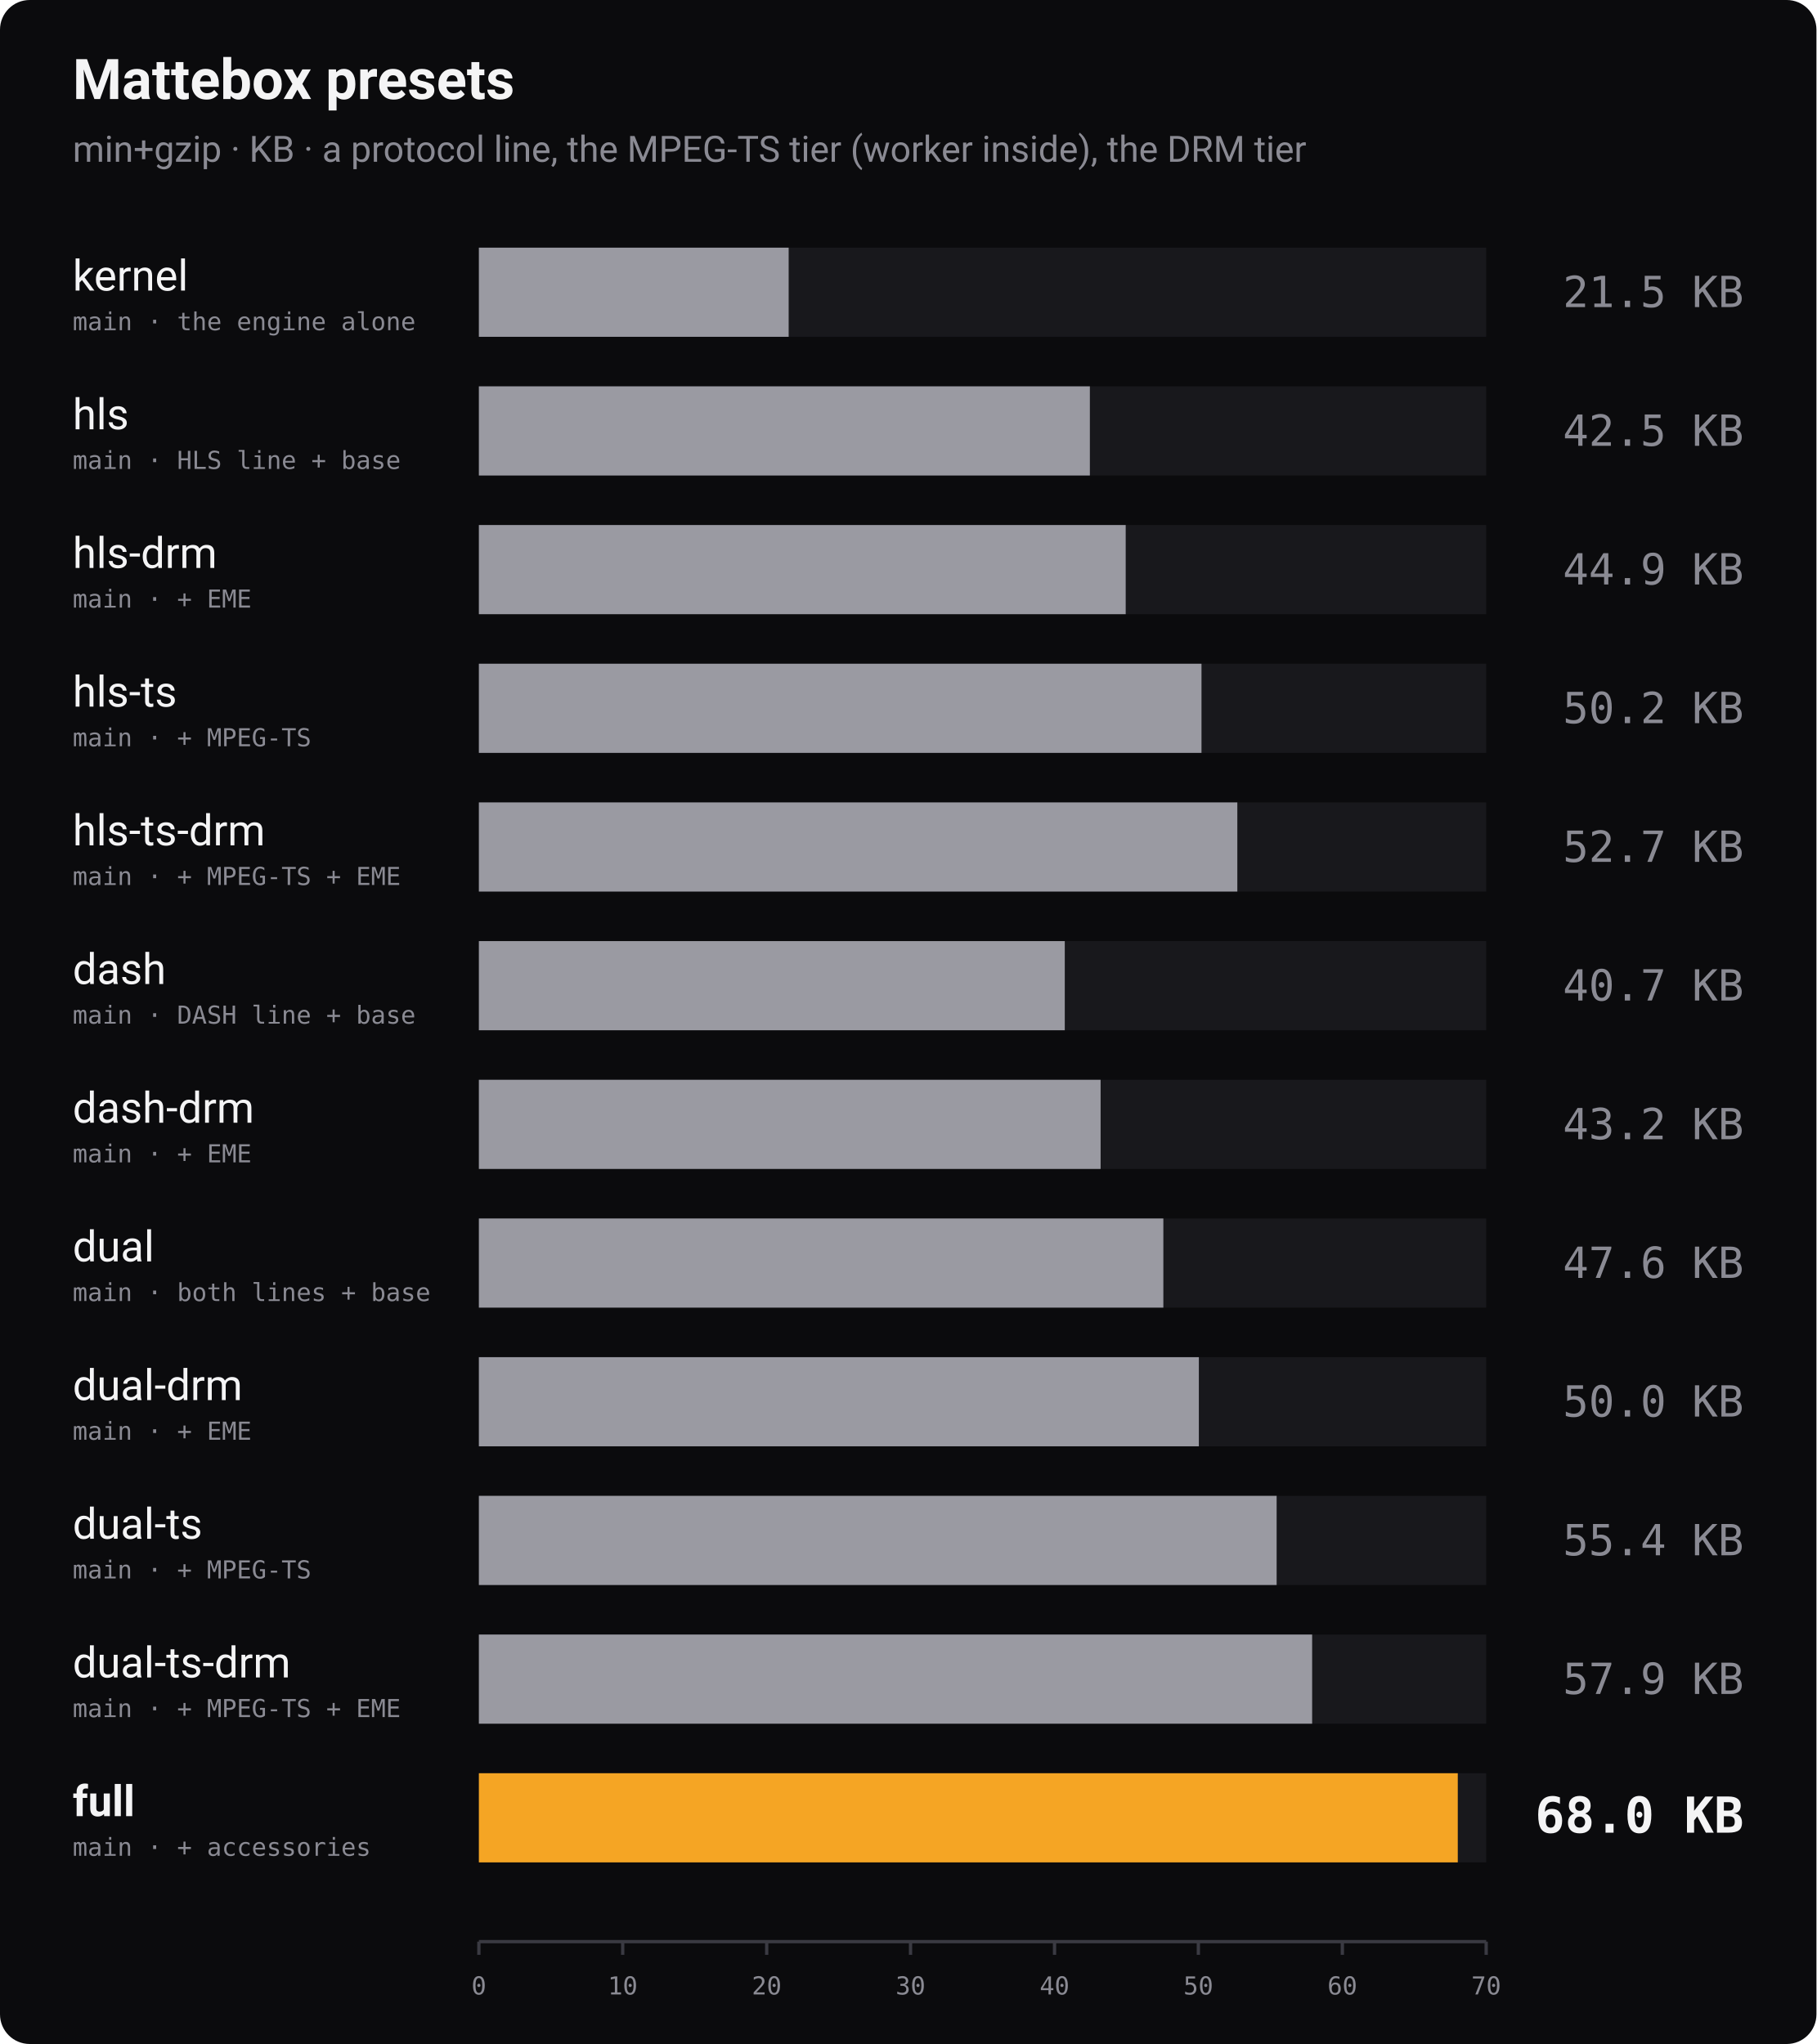
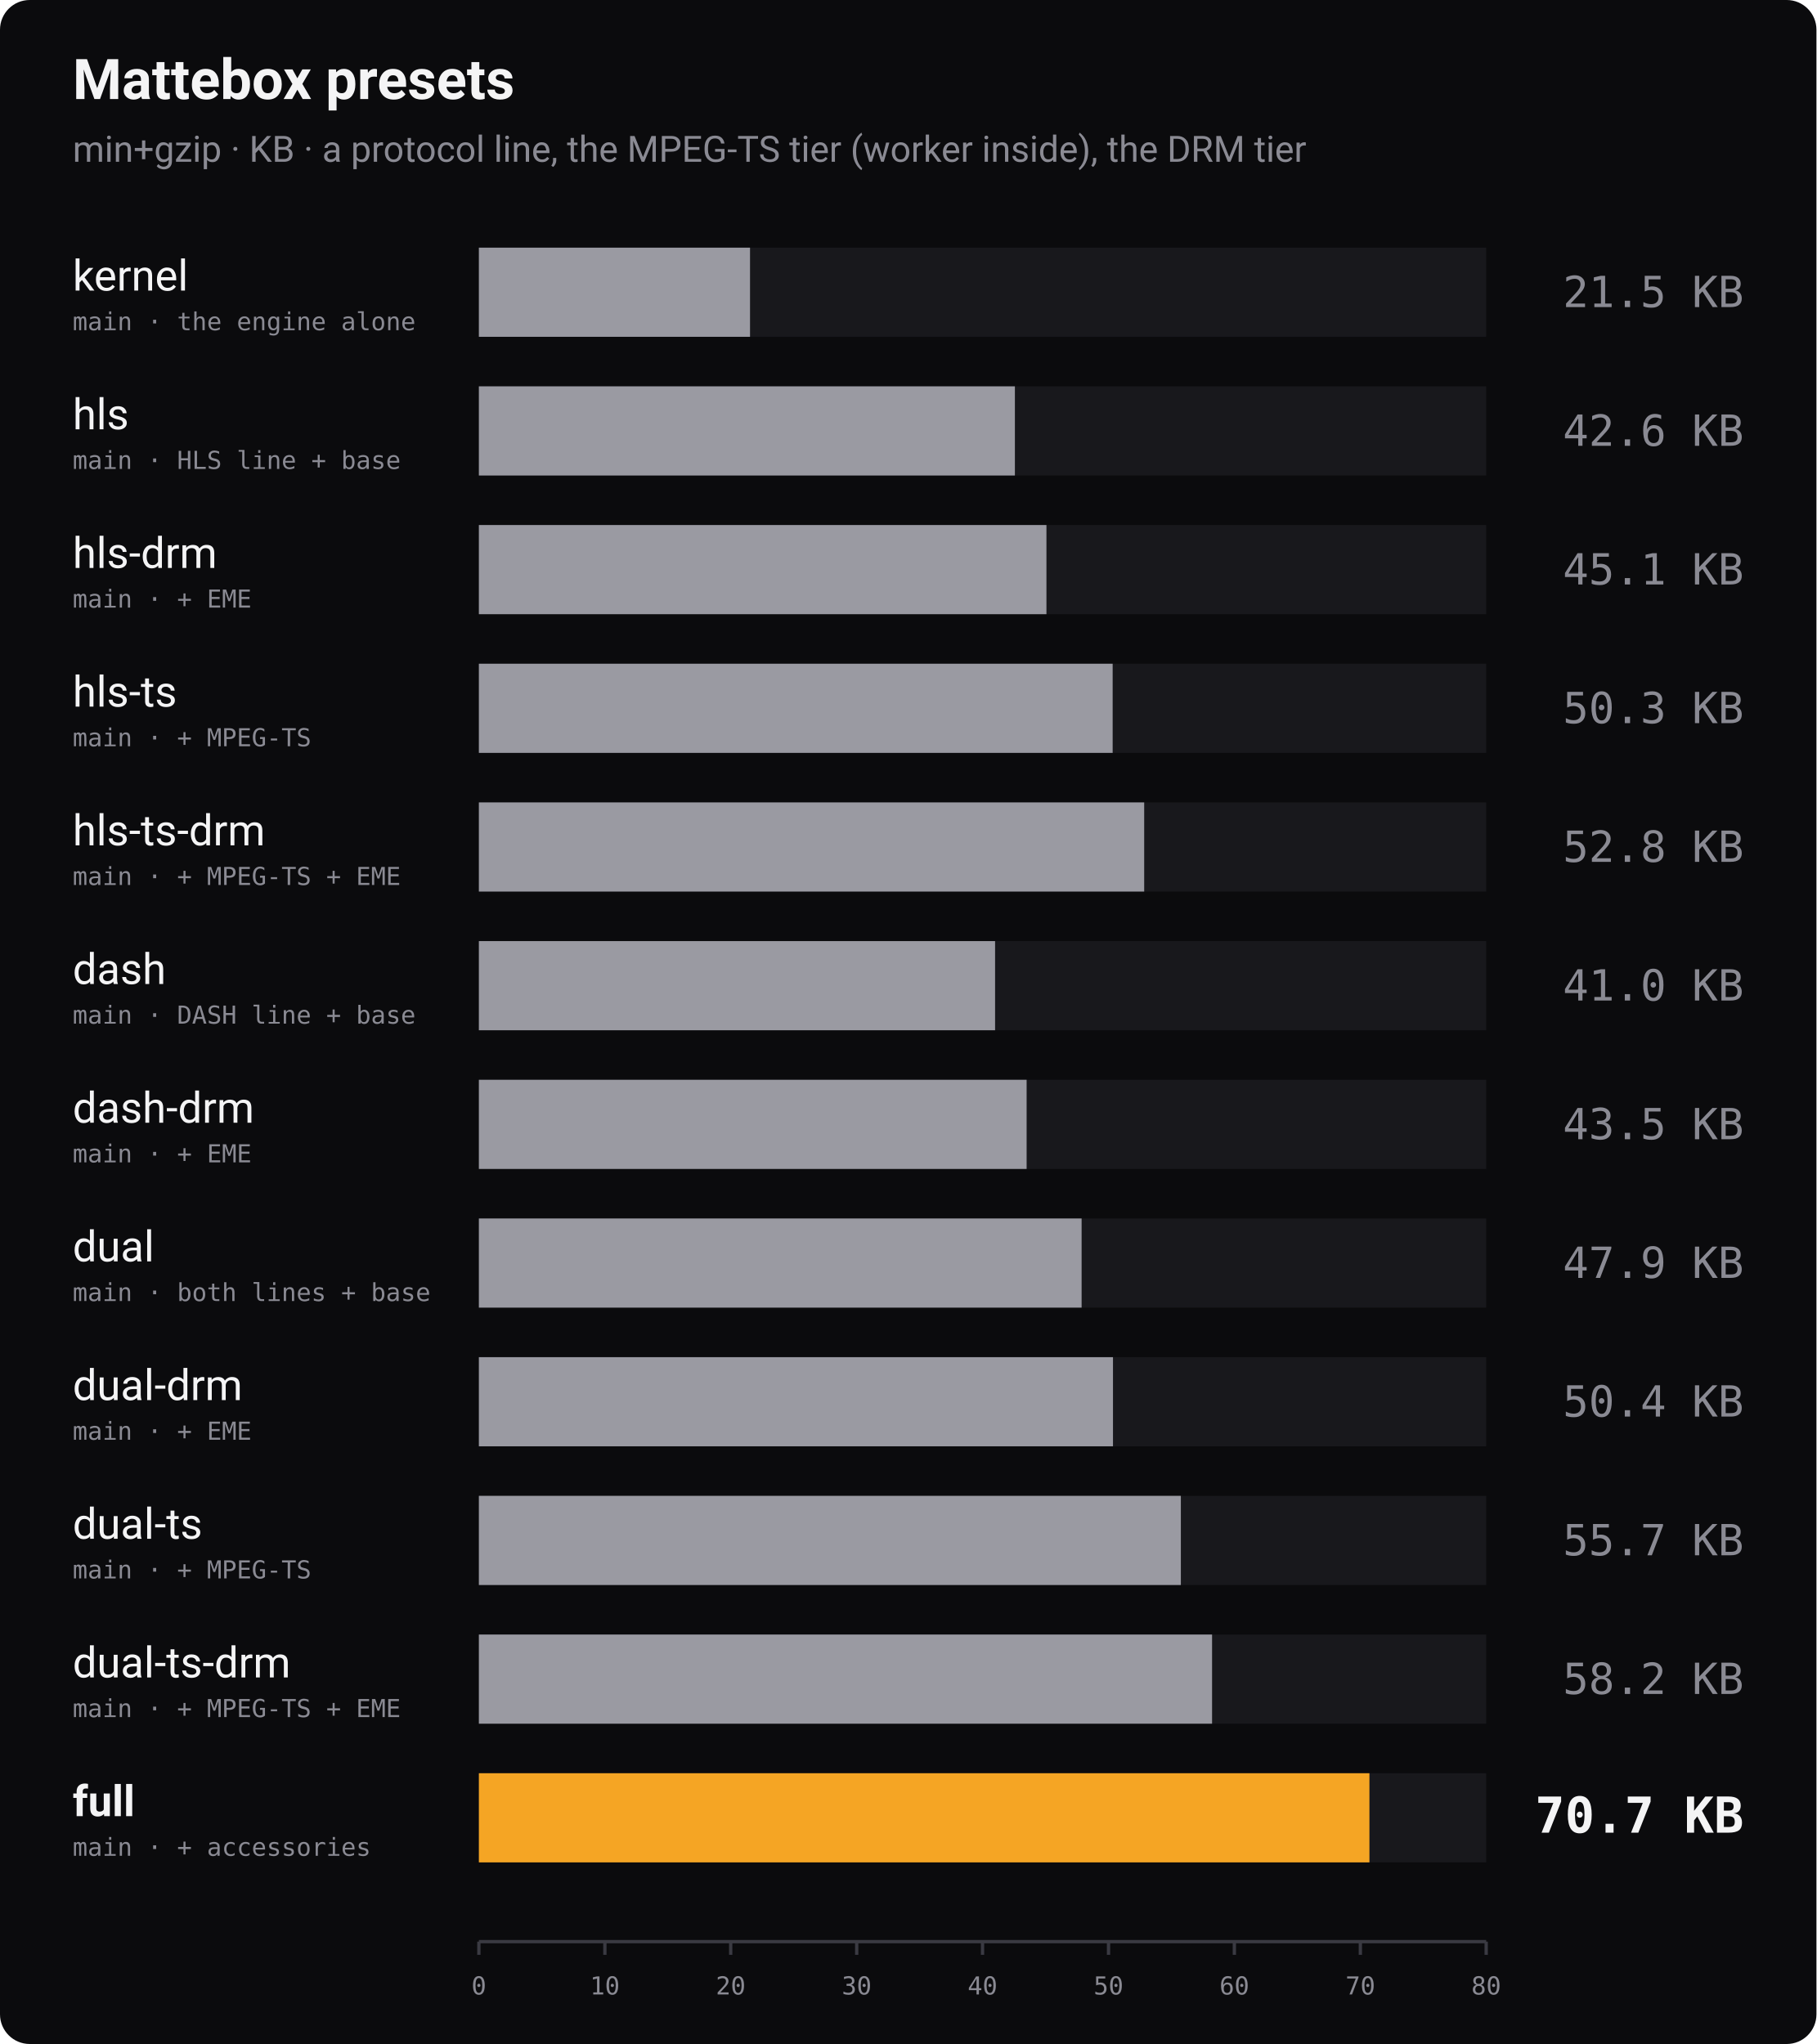
<svg xmlns="http://www.w3.org/2000/svg" width="1100" height="1238" viewBox="0 0 1100 1238" role="img" aria-label="Bundle size of every Mattebox preset, min+gzip">
  <rect width="1100" height="1238" rx="18" fill="#0b0b0d" />
  <text x="44" y="60" font-family="-apple-system, 'Segoe UI', Roboto, Helvetica, Arial, sans-serif" font-size="34" font-weight="700" fill="#f4f4f5">Mattebox presets</text>
  <text x="44" y="98" font-family="-apple-system, 'Segoe UI', Roboto, Helvetica, Arial, sans-serif" font-size="22" fill="#8a8a93">min+gzip · KB · a protocol line, the MPEG-TS tier (worker inside), the DRM tier</text>
  <text x="44" y="176" font-family="-apple-system, 'Segoe UI', Roboto, Helvetica, Arial, sans-serif" font-size="26" font-weight="400" fill="#f4f4f5">kernel</text>
  <text x="44" y="200" font-family="ui-monospace, 'SF Mono', Menlo, Consolas, monospace" font-size="15" fill="#8a8a93">main · the engine alone</text>
  <rect x="290" y="150" width="610" height="54" fill="#18181c" />
-   <rect x="290" y="150" width="187.6" height="54" fill="#9a9aa2" />
+   <rect x="290" y="150" width="164.2" height="54" fill="#9a9aa2" />
  <text x="1056" y="186" text-anchor="end" font-family="ui-monospace, 'SF Mono', Menlo, Consolas, monospace" font-size="26" font-weight="400" fill="#8a8a93">21.5 KB</text>
  <text x="44" y="260" font-family="-apple-system, 'Segoe UI', Roboto, Helvetica, Arial, sans-serif" font-size="26" font-weight="400" fill="#f4f4f5">hls</text>
  <text x="44" y="284" font-family="ui-monospace, 'SF Mono', Menlo, Consolas, monospace" font-size="15" fill="#8a8a93">main · HLS line + base</text>
  <rect x="290" y="234" width="610" height="54" fill="#18181c" />
-   <rect x="290" y="234" width="370.0" height="54" fill="#9a9aa2" />
-   <text x="1056" y="270" text-anchor="end" font-family="ui-monospace, 'SF Mono', Menlo, Consolas, monospace" font-size="26" font-weight="400" fill="#8a8a93">42.5 KB</text>
+   <rect x="290" y="234" width="324.6" height="54" fill="#9a9aa2" />
+   <text x="1056" y="270" text-anchor="end" font-family="ui-monospace, 'SF Mono', Menlo, Consolas, monospace" font-size="26" font-weight="400" fill="#8a8a93">42.6 KB</text>
  <text x="44" y="344" font-family="-apple-system, 'Segoe UI', Roboto, Helvetica, Arial, sans-serif" font-size="26" font-weight="400" fill="#f4f4f5">hls-drm</text>
  <text x="44" y="368" font-family="ui-monospace, 'SF Mono', Menlo, Consolas, monospace" font-size="15" fill="#8a8a93">main · + EME</text>
  <rect x="290" y="318" width="610" height="54" fill="#18181c" />
-   <rect x="290" y="318" width="391.7" height="54" fill="#9a9aa2" />
-   <text x="1056" y="354" text-anchor="end" font-family="ui-monospace, 'SF Mono', Menlo, Consolas, monospace" font-size="26" font-weight="400" fill="#8a8a93">44.9 KB</text>
+   <rect x="290" y="318" width="343.7" height="54" fill="#9a9aa2" />
+   <text x="1056" y="354" text-anchor="end" font-family="ui-monospace, 'SF Mono', Menlo, Consolas, monospace" font-size="26" font-weight="400" fill="#8a8a93">45.1 KB</text>
  <text x="44" y="428" font-family="-apple-system, 'Segoe UI', Roboto, Helvetica, Arial, sans-serif" font-size="26" font-weight="400" fill="#f4f4f5">hls-ts</text>
  <text x="44" y="452" font-family="ui-monospace, 'SF Mono', Menlo, Consolas, monospace" font-size="15" fill="#8a8a93">main · + MPEG-TS</text>
  <rect x="290" y="402" width="610" height="54" fill="#18181c" />
-   <rect x="290" y="402" width="437.6" height="54" fill="#9a9aa2" />
-   <text x="1056" y="438" text-anchor="end" font-family="ui-monospace, 'SF Mono', Menlo, Consolas, monospace" font-size="26" font-weight="400" fill="#8a8a93">50.2 KB</text>
+   <rect x="290" y="402" width="383.8" height="54" fill="#9a9aa2" />
+   <text x="1056" y="438" text-anchor="end" font-family="ui-monospace, 'SF Mono', Menlo, Consolas, monospace" font-size="26" font-weight="400" fill="#8a8a93">50.3 KB</text>
  <text x="44" y="512" font-family="-apple-system, 'Segoe UI', Roboto, Helvetica, Arial, sans-serif" font-size="26" font-weight="400" fill="#f4f4f5">hls-ts-drm</text>
  <text x="44" y="536" font-family="ui-monospace, 'SF Mono', Menlo, Consolas, monospace" font-size="15" fill="#8a8a93">main · + MPEG-TS + EME</text>
  <rect x="290" y="486" width="610" height="54" fill="#18181c" />
-   <rect x="290" y="486" width="459.3" height="54" fill="#9a9aa2" />
-   <text x="1056" y="522" text-anchor="end" font-family="ui-monospace, 'SF Mono', Menlo, Consolas, monospace" font-size="26" font-weight="400" fill="#8a8a93">52.7 KB</text>
+   <rect x="290" y="486" width="402.9" height="54" fill="#9a9aa2" />
+   <text x="1056" y="522" text-anchor="end" font-family="ui-monospace, 'SF Mono', Menlo, Consolas, monospace" font-size="26" font-weight="400" fill="#8a8a93">52.8 KB</text>
  <text x="44" y="596" font-family="-apple-system, 'Segoe UI', Roboto, Helvetica, Arial, sans-serif" font-size="26" font-weight="400" fill="#f4f4f5">dash</text>
  <text x="44" y="620" font-family="ui-monospace, 'SF Mono', Menlo, Consolas, monospace" font-size="15" fill="#8a8a93">main · DASH line + base</text>
  <rect x="290" y="570" width="610" height="54" fill="#18181c" />
-   <rect x="290" y="570" width="354.8" height="54" fill="#9a9aa2" />
-   <text x="1056" y="606" text-anchor="end" font-family="ui-monospace, 'SF Mono', Menlo, Consolas, monospace" font-size="26" font-weight="400" fill="#8a8a93">40.7 KB</text>
+   <rect x="290" y="570" width="312.6" height="54" fill="#9a9aa2" />
+   <text x="1056" y="606" text-anchor="end" font-family="ui-monospace, 'SF Mono', Menlo, Consolas, monospace" font-size="26" font-weight="400" fill="#8a8a93">41.0 KB</text>
  <text x="44" y="680" font-family="-apple-system, 'Segoe UI', Roboto, Helvetica, Arial, sans-serif" font-size="26" font-weight="400" fill="#f4f4f5">dash-drm</text>
  <text x="44" y="704" font-family="ui-monospace, 'SF Mono', Menlo, Consolas, monospace" font-size="15" fill="#8a8a93">main · + EME</text>
  <rect x="290" y="654" width="610" height="54" fill="#18181c" />
-   <rect x="290" y="654" width="376.5" height="54" fill="#9a9aa2" />
-   <text x="1056" y="690" text-anchor="end" font-family="ui-monospace, 'SF Mono', Menlo, Consolas, monospace" font-size="26" font-weight="400" fill="#8a8a93">43.2 KB</text>
+   <rect x="290" y="654" width="331.7" height="54" fill="#9a9aa2" />
+   <text x="1056" y="690" text-anchor="end" font-family="ui-monospace, 'SF Mono', Menlo, Consolas, monospace" font-size="26" font-weight="400" fill="#8a8a93">43.5 KB</text>
  <text x="44" y="764" font-family="-apple-system, 'Segoe UI', Roboto, Helvetica, Arial, sans-serif" font-size="26" font-weight="400" fill="#f4f4f5">dual</text>
  <text x="44" y="788" font-family="ui-monospace, 'SF Mono', Menlo, Consolas, monospace" font-size="15" fill="#8a8a93">main · both lines + base</text>
  <rect x="290" y="738" width="610" height="54" fill="#18181c" />
-   <rect x="290" y="738" width="414.5" height="54" fill="#9a9aa2" />
-   <text x="1056" y="774" text-anchor="end" font-family="ui-monospace, 'SF Mono', Menlo, Consolas, monospace" font-size="26" font-weight="400" fill="#8a8a93">47.6 KB</text>
+   <rect x="290" y="738" width="365.0" height="54" fill="#9a9aa2" />
+   <text x="1056" y="774" text-anchor="end" font-family="ui-monospace, 'SF Mono', Menlo, Consolas, monospace" font-size="26" font-weight="400" fill="#8a8a93">47.9 KB</text>
  <text x="44" y="848" font-family="-apple-system, 'Segoe UI', Roboto, Helvetica, Arial, sans-serif" font-size="26" font-weight="400" fill="#f4f4f5">dual-drm</text>
  <text x="44" y="872" font-family="ui-monospace, 'SF Mono', Menlo, Consolas, monospace" font-size="15" fill="#8a8a93">main · + EME</text>
  <rect x="290" y="822" width="610" height="54" fill="#18181c" />
-   <rect x="290" y="822" width="436.0" height="54" fill="#9a9aa2" />
-   <text x="1056" y="858" text-anchor="end" font-family="ui-monospace, 'SF Mono', Menlo, Consolas, monospace" font-size="26" font-weight="400" fill="#8a8a93">50.0 KB</text>
+   <rect x="290" y="822" width="384.0" height="54" fill="#9a9aa2" />
+   <text x="1056" y="858" text-anchor="end" font-family="ui-monospace, 'SF Mono', Menlo, Consolas, monospace" font-size="26" font-weight="400" fill="#8a8a93">50.4 KB</text>
  <text x="44" y="932" font-family="-apple-system, 'Segoe UI', Roboto, Helvetica, Arial, sans-serif" font-size="26" font-weight="400" fill="#f4f4f5">dual-ts</text>
  <text x="44" y="956" font-family="ui-monospace, 'SF Mono', Menlo, Consolas, monospace" font-size="15" fill="#8a8a93">main · + MPEG-TS</text>
  <rect x="290" y="906" width="610" height="54" fill="#18181c" />
-   <rect x="290" y="906" width="483.1" height="54" fill="#9a9aa2" />
-   <text x="1056" y="942" text-anchor="end" font-family="ui-monospace, 'SF Mono', Menlo, Consolas, monospace" font-size="26" font-weight="400" fill="#8a8a93">55.4 KB</text>
+   <rect x="290" y="906" width="425.1" height="54" fill="#9a9aa2" />
+   <text x="1056" y="942" text-anchor="end" font-family="ui-monospace, 'SF Mono', Menlo, Consolas, monospace" font-size="26" font-weight="400" fill="#8a8a93">55.7 KB</text>
  <text x="44" y="1016" font-family="-apple-system, 'Segoe UI', Roboto, Helvetica, Arial, sans-serif" font-size="26" font-weight="400" fill="#f4f4f5">dual-ts-drm</text>
  <text x="44" y="1040" font-family="ui-monospace, 'SF Mono', Menlo, Consolas, monospace" font-size="15" fill="#8a8a93">main · + MPEG-TS + EME</text>
  <rect x="290" y="990" width="610" height="54" fill="#18181c" />
-   <rect x="290" y="990" width="504.6" height="54" fill="#9a9aa2" />
-   <text x="1056" y="1026" text-anchor="end" font-family="ui-monospace, 'SF Mono', Menlo, Consolas, monospace" font-size="26" font-weight="400" fill="#8a8a93">57.9 KB</text>
+   <rect x="290" y="990" width="444.0" height="54" fill="#9a9aa2" />
+   <text x="1056" y="1026" text-anchor="end" font-family="ui-monospace, 'SF Mono', Menlo, Consolas, monospace" font-size="26" font-weight="400" fill="#8a8a93">58.2 KB</text>
  <text x="44" y="1100" font-family="-apple-system, 'Segoe UI', Roboto, Helvetica, Arial, sans-serif" font-size="26" font-weight="700" fill="#f4f4f5">full</text>
  <text x="44" y="1124" font-family="ui-monospace, 'SF Mono', Menlo, Consolas, monospace" font-size="15" fill="#8a8a93">main · + accessories</text>
  <rect x="290" y="1074" width="610" height="54" fill="#18181c" />
-   <rect x="290" y="1074" width="592.8" height="54" fill="#f5a524" />
-   <text x="1056" y="1110" text-anchor="end" font-family="ui-monospace, 'SF Mono', Menlo, Consolas, monospace" font-size="30" font-weight="700" fill="#f4f4f5">68.0 KB</text>
+   <rect x="290" y="1074" width="539.3" height="54" fill="#f5a524" />
+   <text x="1056" y="1110" text-anchor="end" font-family="ui-monospace, 'SF Mono', Menlo, Consolas, monospace" font-size="30" font-weight="700" fill="#f4f4f5">70.7 KB</text>
  <line x1="290" y1="1176" x2="900" y2="1176" stroke="#3a3a42" stroke-width="2" />
  <line x1="290.0" y1="1176" x2="290.0" y2="1184" stroke="#3a3a42" stroke-width="2" />
  <text x="290.0" y="1208" text-anchor="middle" font-family="ui-monospace, 'SF Mono', Menlo, Consolas, monospace" font-size="15" fill="#8a8a93">0</text>
-   <line x1="377.1" y1="1176" x2="377.1" y2="1184" stroke="#3a3a42" stroke-width="2" />
-   <text x="377.1" y="1208" text-anchor="middle" font-family="ui-monospace, 'SF Mono', Menlo, Consolas, monospace" font-size="15" fill="#8a8a93">10</text>
-   <line x1="464.3" y1="1176" x2="464.3" y2="1184" stroke="#3a3a42" stroke-width="2" />
-   <text x="464.3" y="1208" text-anchor="middle" font-family="ui-monospace, 'SF Mono', Menlo, Consolas, monospace" font-size="15" fill="#8a8a93">20</text>
-   <line x1="551.4" y1="1176" x2="551.4" y2="1184" stroke="#3a3a42" stroke-width="2" />
-   <text x="551.4" y="1208" text-anchor="middle" font-family="ui-monospace, 'SF Mono', Menlo, Consolas, monospace" font-size="15" fill="#8a8a93">30</text>
-   <line x1="638.6" y1="1176" x2="638.6" y2="1184" stroke="#3a3a42" stroke-width="2" />
-   <text x="638.6" y="1208" text-anchor="middle" font-family="ui-monospace, 'SF Mono', Menlo, Consolas, monospace" font-size="15" fill="#8a8a93">40</text>
-   <line x1="725.7" y1="1176" x2="725.7" y2="1184" stroke="#3a3a42" stroke-width="2" />
-   <text x="725.7" y="1208" text-anchor="middle" font-family="ui-monospace, 'SF Mono', Menlo, Consolas, monospace" font-size="15" fill="#8a8a93">50</text>
-   <line x1="812.9" y1="1176" x2="812.9" y2="1184" stroke="#3a3a42" stroke-width="2" />
-   <text x="812.9" y="1208" text-anchor="middle" font-family="ui-monospace, 'SF Mono', Menlo, Consolas, monospace" font-size="15" fill="#8a8a93">60</text>
+   <line x1="366.3" y1="1176" x2="366.3" y2="1184" stroke="#3a3a42" stroke-width="2" />
+   <text x="366.3" y="1208" text-anchor="middle" font-family="ui-monospace, 'SF Mono', Menlo, Consolas, monospace" font-size="15" fill="#8a8a93">10</text>
+   <line x1="442.5" y1="1176" x2="442.5" y2="1184" stroke="#3a3a42" stroke-width="2" />
+   <text x="442.5" y="1208" text-anchor="middle" font-family="ui-monospace, 'SF Mono', Menlo, Consolas, monospace" font-size="15" fill="#8a8a93">20</text>
+   <line x1="518.8" y1="1176" x2="518.8" y2="1184" stroke="#3a3a42" stroke-width="2" />
+   <text x="518.8" y="1208" text-anchor="middle" font-family="ui-monospace, 'SF Mono', Menlo, Consolas, monospace" font-size="15" fill="#8a8a93">30</text>
+   <line x1="595.0" y1="1176" x2="595.0" y2="1184" stroke="#3a3a42" stroke-width="2" />
+   <text x="595.0" y="1208" text-anchor="middle" font-family="ui-monospace, 'SF Mono', Menlo, Consolas, monospace" font-size="15" fill="#8a8a93">40</text>
+   <line x1="671.3" y1="1176" x2="671.3" y2="1184" stroke="#3a3a42" stroke-width="2" />
+   <text x="671.3" y="1208" text-anchor="middle" font-family="ui-monospace, 'SF Mono', Menlo, Consolas, monospace" font-size="15" fill="#8a8a93">50</text>
+   <line x1="747.5" y1="1176" x2="747.5" y2="1184" stroke="#3a3a42" stroke-width="2" />
+   <text x="747.5" y="1208" text-anchor="middle" font-family="ui-monospace, 'SF Mono', Menlo, Consolas, monospace" font-size="15" fill="#8a8a93">60</text>
+   <line x1="823.8" y1="1176" x2="823.8" y2="1184" stroke="#3a3a42" stroke-width="2" />
+   <text x="823.8" y="1208" text-anchor="middle" font-family="ui-monospace, 'SF Mono', Menlo, Consolas, monospace" font-size="15" fill="#8a8a93">70</text>
  <line x1="900.0" y1="1176" x2="900.0" y2="1184" stroke="#3a3a42" stroke-width="2" />
-   <text x="900.0" y="1208" text-anchor="middle" font-family="ui-monospace, 'SF Mono', Menlo, Consolas, monospace" font-size="15" fill="#8a8a93">70</text>
+   <text x="900.0" y="1208" text-anchor="middle" font-family="ui-monospace, 'SF Mono', Menlo, Consolas, monospace" font-size="15" fill="#8a8a93">80</text>
</svg>
